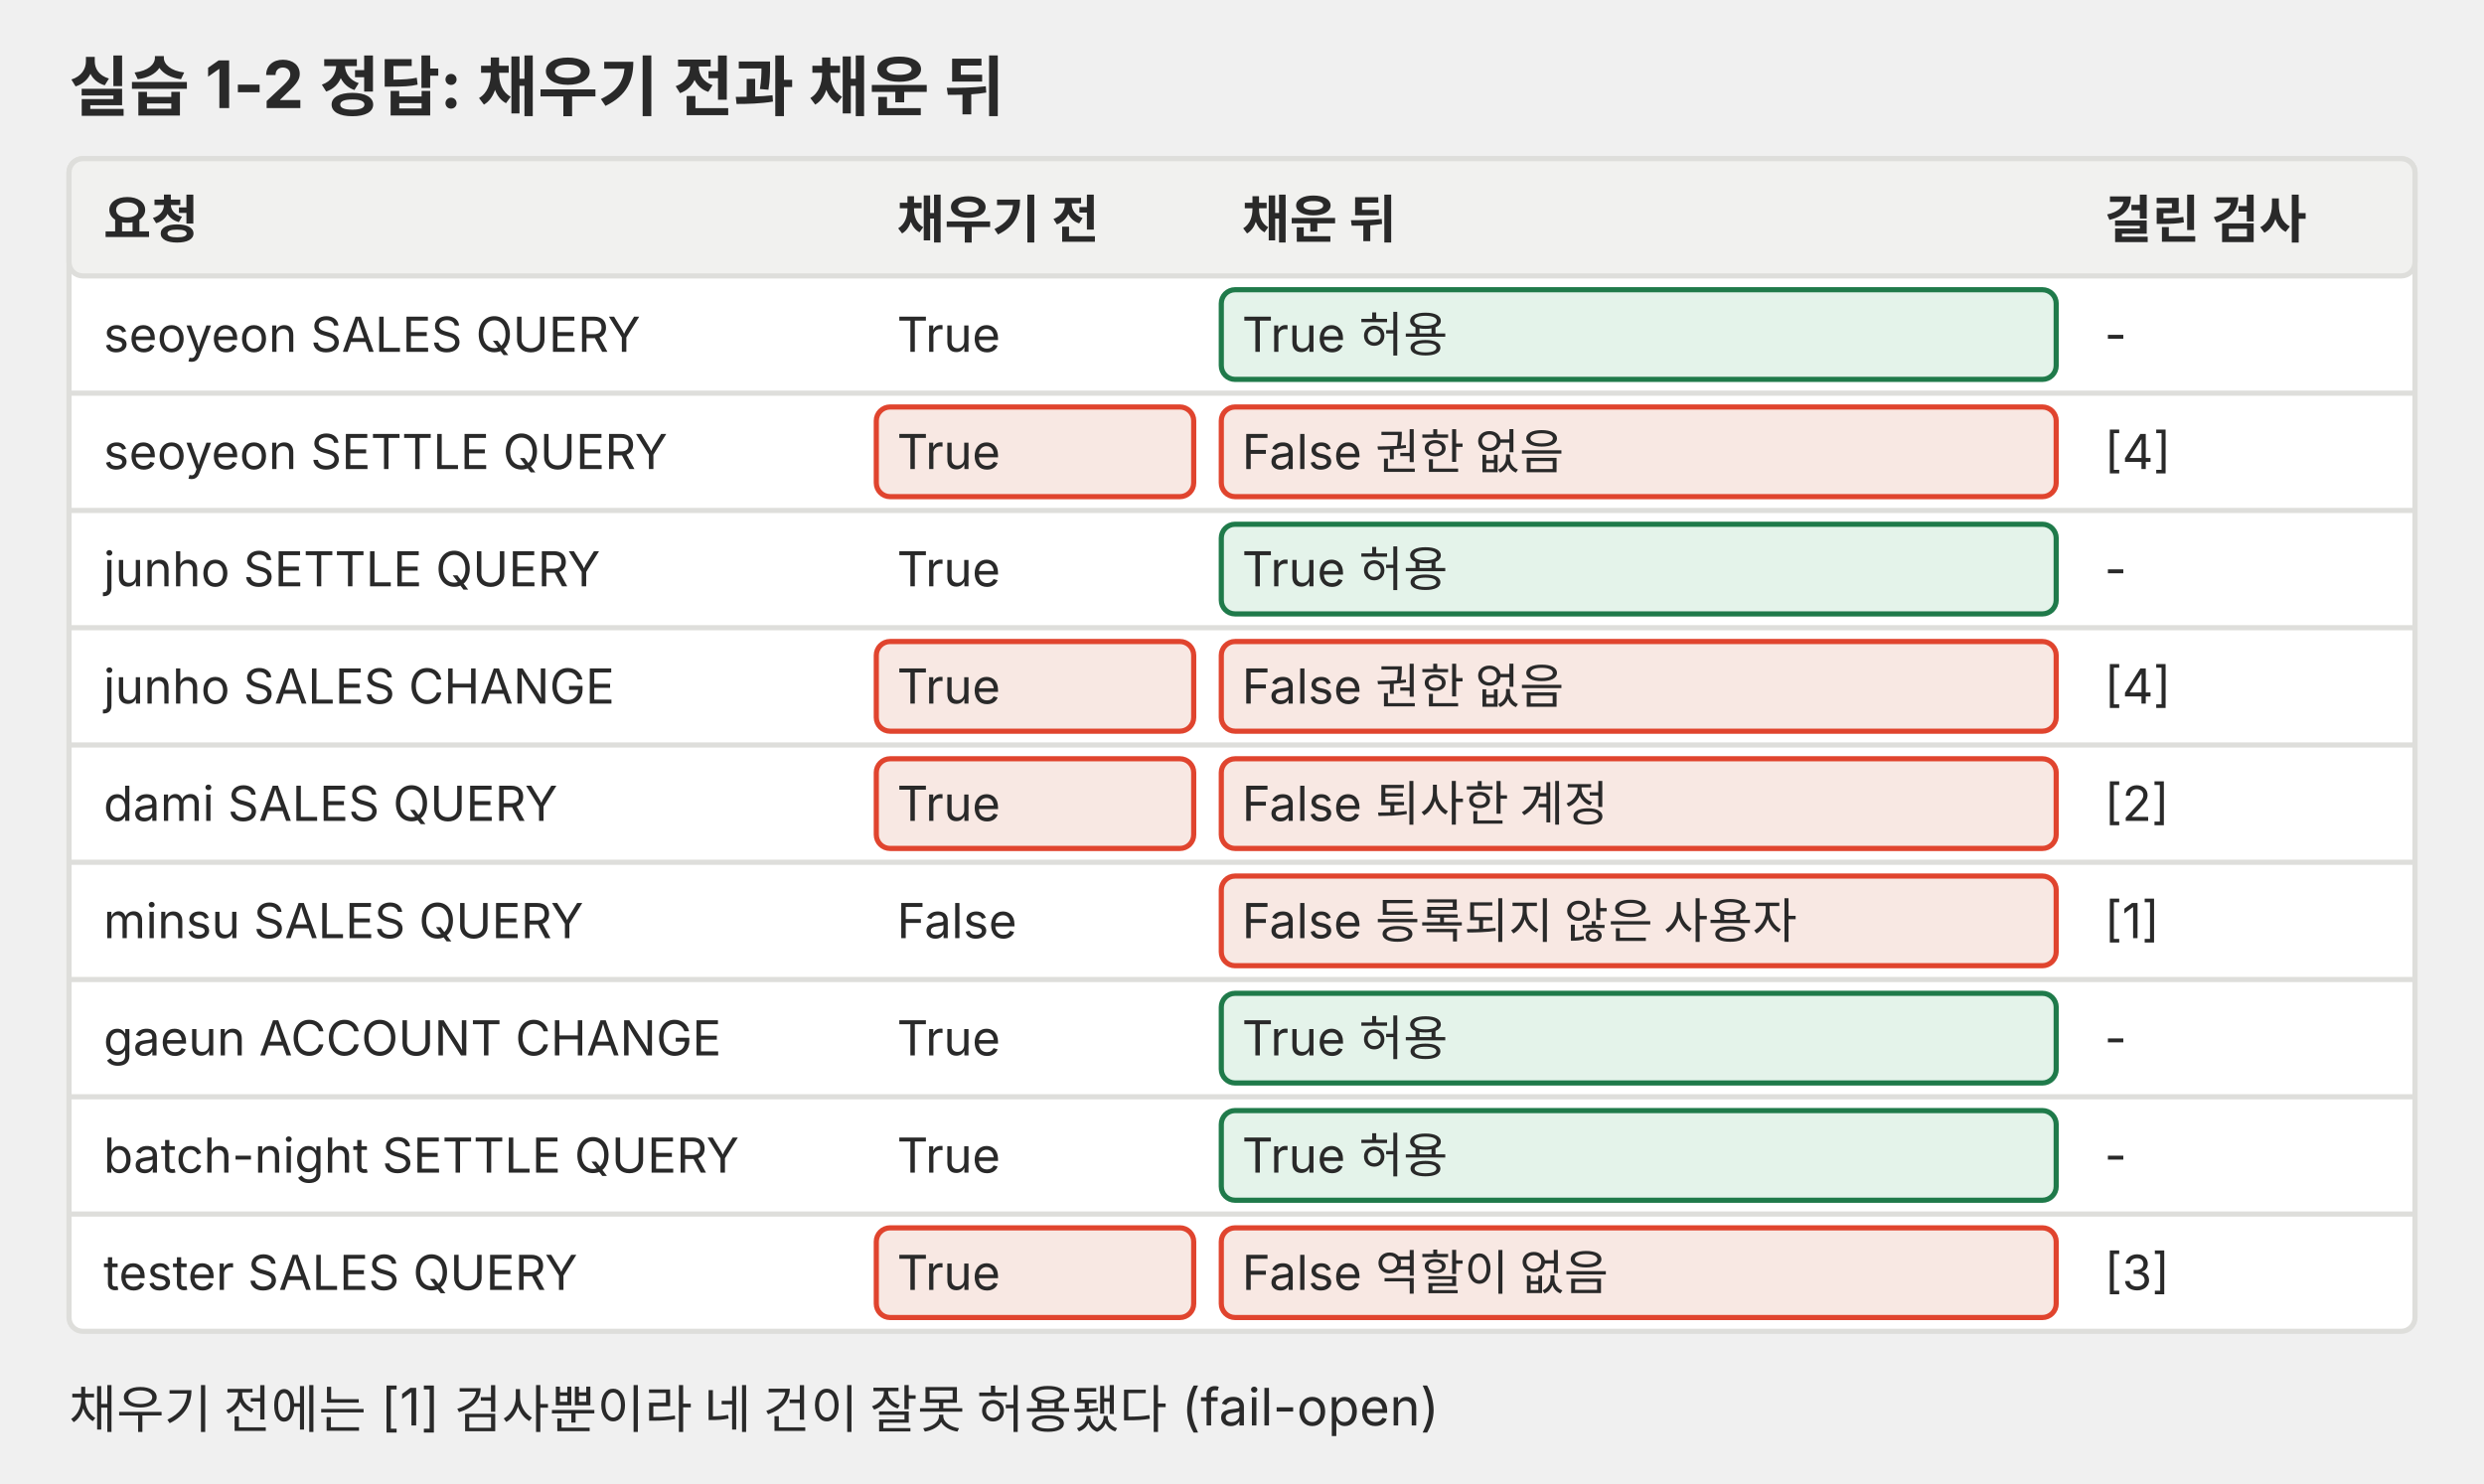
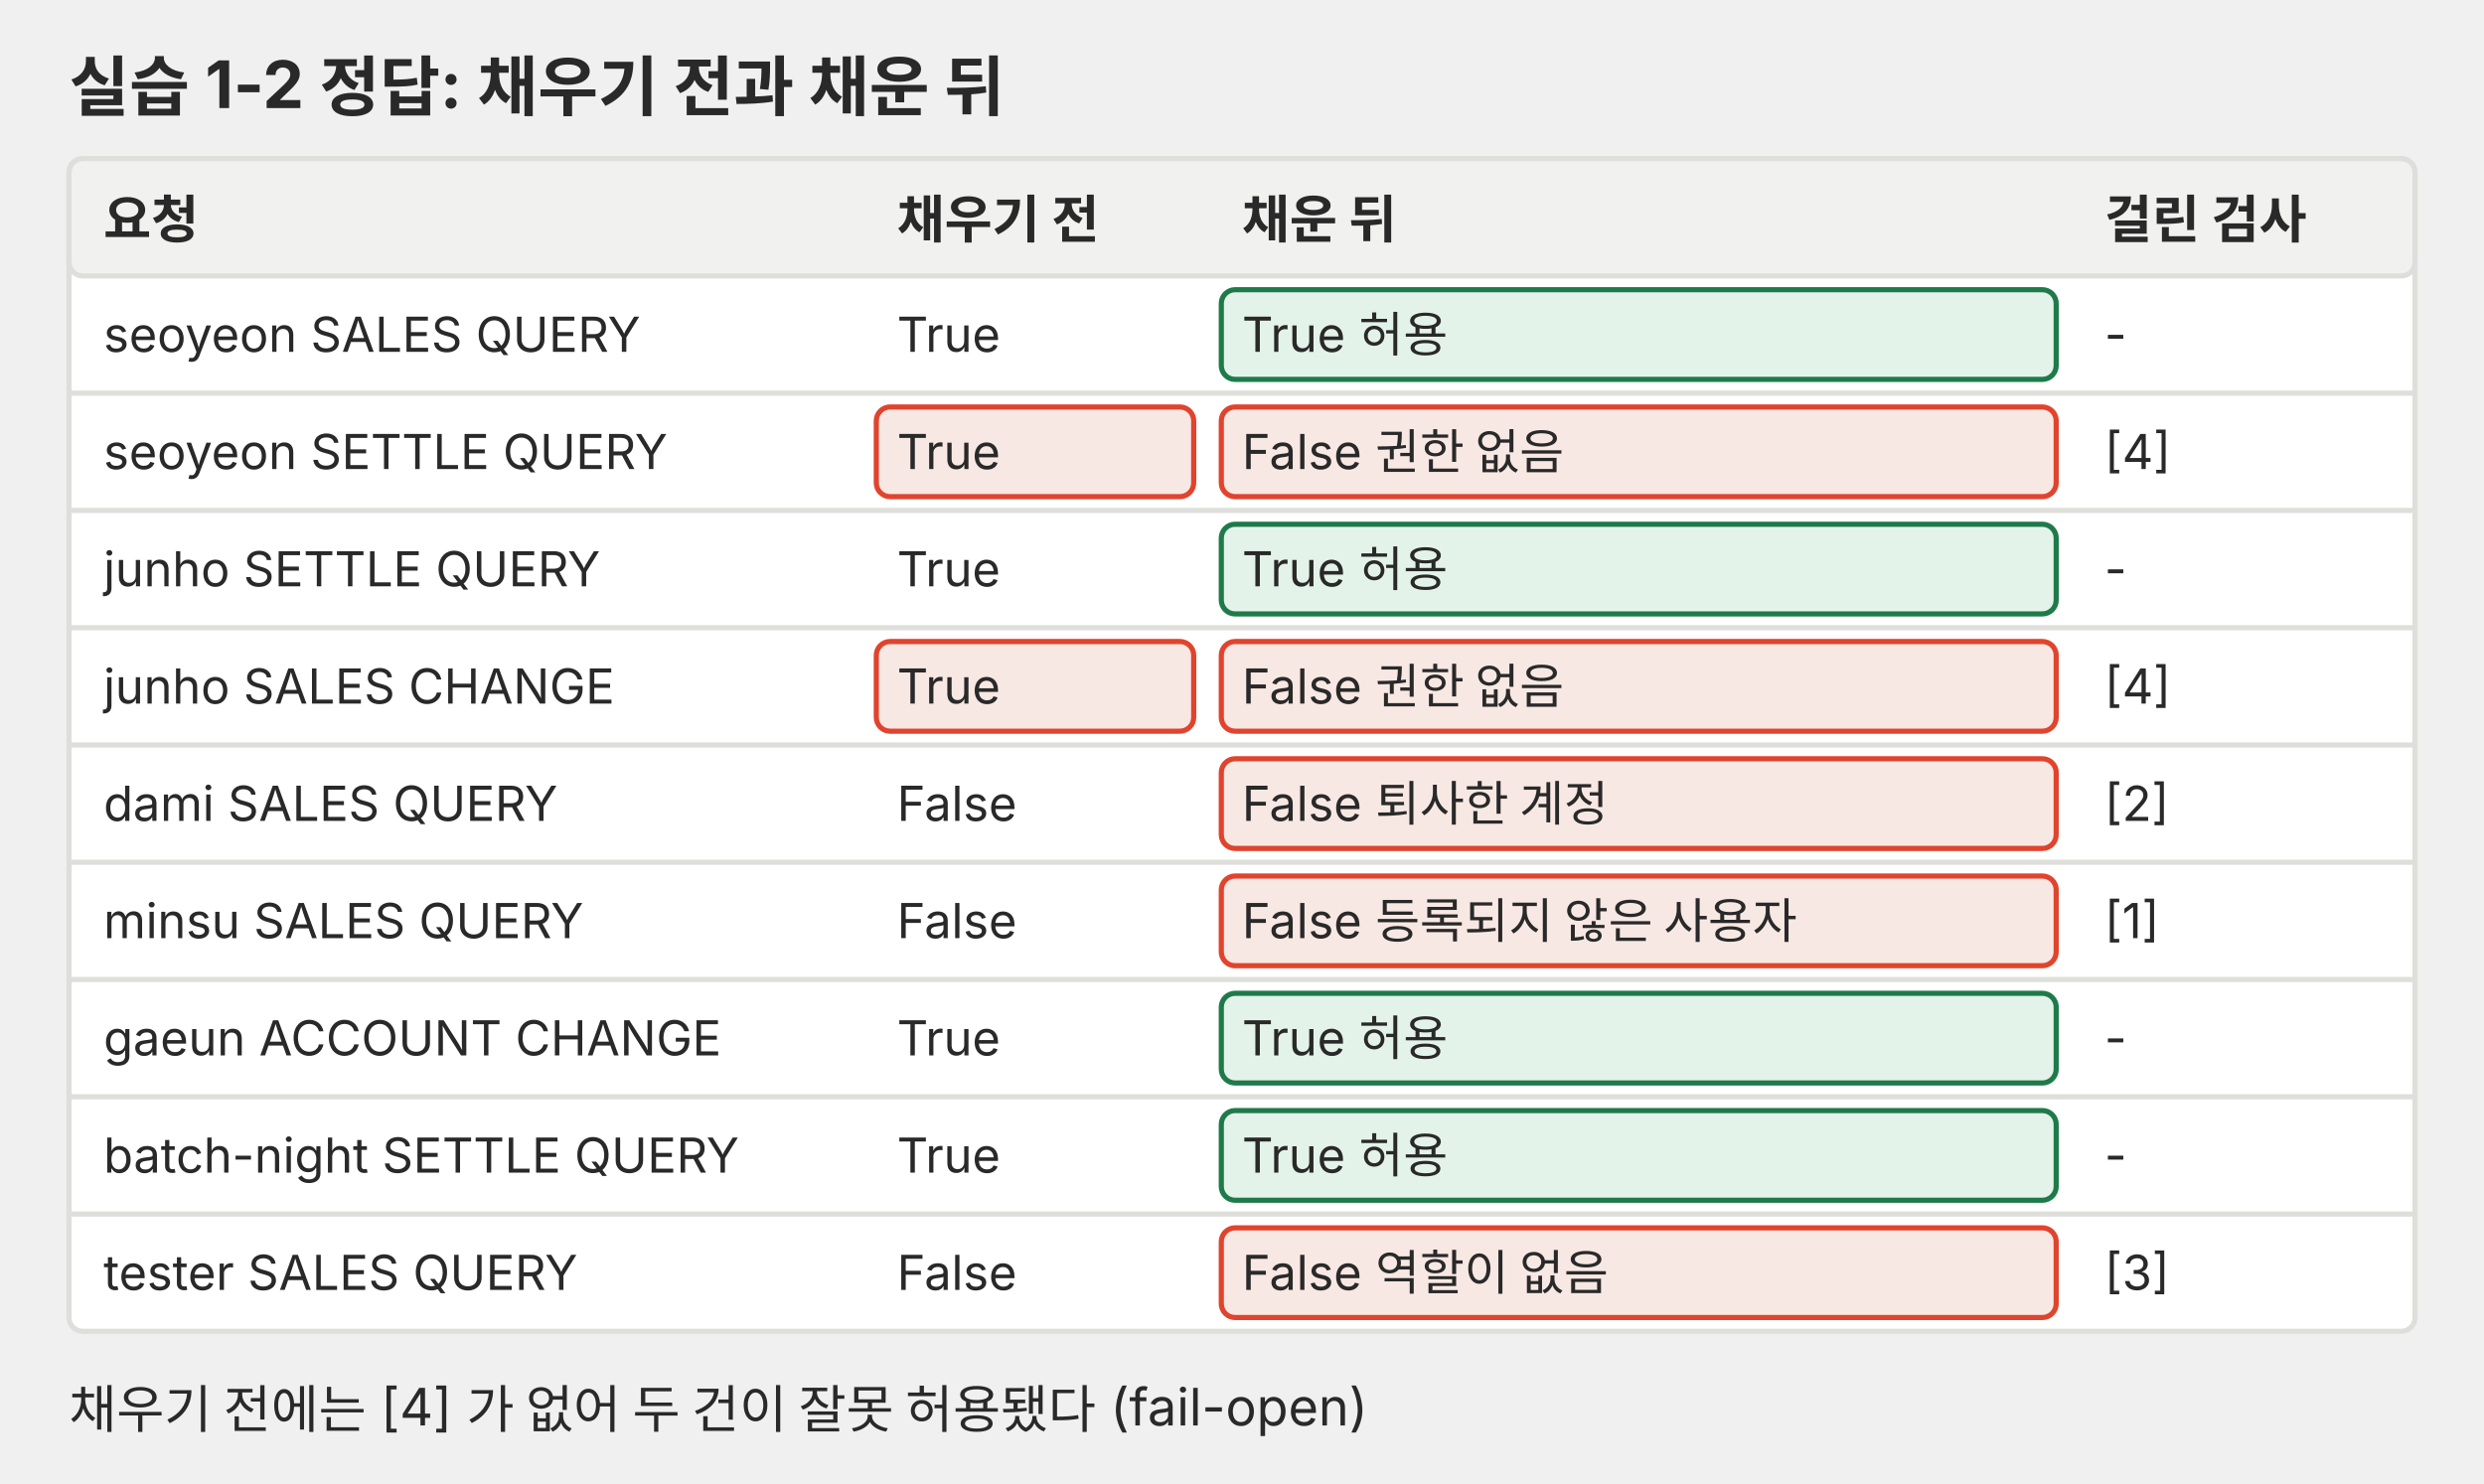
<svg xmlns="http://www.w3.org/2000/svg" viewBox="0 0 720 430" role="img">
  <defs>
    <marker id="a-p03" viewBox="0 0 10 10" refX="9" refY="5" markerWidth="7" markerHeight="7" orient="auto-start-reverse">
      <path d="M0,0 L10,5 L0,10 z" fill="#666660" />
    </marker>
  </defs>
  <g font-family="Pretendard, 'Noto Sans KR', -apple-system, 'Segoe UI', sans-serif">
    <text x="20" y="32" font-size="19" fill="#292929" font-weight="700">실습 1-2 정답: 채우기 전과 채운 뒤</text>
    <rect x="20" y="46" width="680" height="340" rx="4" fill="#ffffff" stroke="#dededb" stroke-width="1.5" />
    <rect x="20" y="46" width="680" height="34" rx="4" fill="#f1f1ef" stroke="#dededb" stroke-width="1.5" />
    <text x="30" y="69" font-size="15" fill="#292929" font-weight="700">요청</text>
    <text x="260" y="69" font-size="15" fill="#292929" font-weight="700">채우기 전</text>
    <text x="360" y="69" font-size="15" fill="#292929" font-weight="700">채운 뒤</text>
    <text x="610" y="69" font-size="15" fill="#292929" font-weight="700">걸린 검사</text>
    <rect x="354" y="84" width="242" height="26" rx="4" fill="#e4f3ea" stroke="#1f7a4a" stroke-width="1.5" />
    <text x="30" y="102" font-size="14" fill="#292929">seoyeon SALES QUERY</text>
    <text x="260" y="102" font-size="14" fill="#292929">True</text>
    <text x="360" y="102" font-size="14" fill="#292929">True 허용</text>
    <text x="610" y="102" font-size="14" fill="#292929">-</text>
    <line x1="20" y1="114" x2="700" y2="114" stroke="#dededb" stroke-width="1.5" />
    <rect x="254" y="118" width="92" height="26" rx="4" fill="#f8e8e3" stroke="#e0442e" stroke-width="1.5" />
    <rect x="354" y="118" width="242" height="26" rx="4" fill="#f8e8e3" stroke="#e0442e" stroke-width="1.5" />
    <text x="30" y="136" font-size="14" fill="#292929">seoyeon SETTLE QUERY</text>
    <text x="260" y="136" font-size="14" fill="#292929">True</text>
    <text x="360" y="136" font-size="14" fill="#292929">False 권한 없음</text>
    <text x="610" y="136" font-size="14" fill="#292929">[4]</text>
    <line x1="20" y1="148" x2="700" y2="148" stroke="#dededb" stroke-width="1.5" />
    <rect x="354" y="152" width="242" height="26" rx="4" fill="#e4f3ea" stroke="#1f7a4a" stroke-width="1.5" />
    <text x="30" y="170" font-size="14" fill="#292929">junho SETTLE QUERY</text>
    <text x="260" y="170" font-size="14" fill="#292929">True</text>
    <text x="360" y="170" font-size="14" fill="#292929">True 허용</text>
    <text x="610" y="170" font-size="14" fill="#292929">-</text>
    <line x1="20" y1="182" x2="700" y2="182" stroke="#dededb" stroke-width="1.5" />
    <rect x="254" y="186" width="92" height="26" rx="4" fill="#f8e8e3" stroke="#e0442e" stroke-width="1.5" />
    <rect x="354" y="186" width="242" height="26" rx="4" fill="#f8e8e3" stroke="#e0442e" stroke-width="1.5" />
    <text x="30" y="204" font-size="14" fill="#292929">junho SALES CHANGE</text>
    <text x="260" y="204" font-size="14" fill="#292929">True</text>
    <text x="360" y="204" font-size="14" fill="#292929">False 권한 없음</text>
    <text x="610" y="204" font-size="14" fill="#292929">[4]</text>
    <line x1="20" y1="216" x2="700" y2="216" stroke="#dededb" stroke-width="1.5" />
-     <rect x="254" y="220" width="92" height="26" rx="4" fill="#f8e8e3" stroke="#e0442e" stroke-width="1.5" />
    <rect x="354" y="220" width="242" height="26" rx="4" fill="#f8e8e3" stroke="#e0442e" stroke-width="1.5" />
    <text x="30" y="238" font-size="14" fill="#292929">dami SALES QUERY</text>
-     <text x="260" y="238" font-size="14" fill="#292929">True</text>
+     <text x="260" y="238" font-size="14" fill="#292929">False</text>
    <text x="360" y="238" font-size="14" fill="#292929">False 퇴사한 계정</text>
    <text x="610" y="238" font-size="14" fill="#292929">[2]</text>
    <line x1="20" y1="250" x2="700" y2="250" stroke="#dededb" stroke-width="1.5" />
    <rect x="354" y="254" width="242" height="26" rx="4" fill="#f8e8e3" stroke="#e0442e" stroke-width="1.5" />
    <text x="30" y="272" font-size="14" fill="#292929">minsu SALES QUERY</text>
    <text x="260" y="272" font-size="14" fill="#292929">False</text>
    <text x="360" y="272" font-size="14" fill="#292929">False 등록되지 않은 사용자</text>
    <text x="610" y="272" font-size="14" fill="#292929">[1]</text>
    <line x1="20" y1="284" x2="700" y2="284" stroke="#dededb" stroke-width="1.5" />
    <rect x="354" y="288" width="242" height="26" rx="4" fill="#e4f3ea" stroke="#1f7a4a" stroke-width="1.5" />
    <text x="30" y="306" font-size="14" fill="#292929">gaeun ACCOUNT CHANGE</text>
    <text x="260" y="306" font-size="14" fill="#292929">True</text>
    <text x="360" y="306" font-size="14" fill="#292929">True 허용</text>
    <text x="610" y="306" font-size="14" fill="#292929">-</text>
    <line x1="20" y1="318" x2="700" y2="318" stroke="#dededb" stroke-width="1.5" />
    <rect x="354" y="322" width="242" height="26" rx="4" fill="#e4f3ea" stroke="#1f7a4a" stroke-width="1.5" />
    <text x="30" y="340" font-size="14" fill="#292929">batch-night SETTLE QUERY</text>
    <text x="260" y="340" font-size="14" fill="#292929">True</text>
    <text x="360" y="340" font-size="14" fill="#292929">True 허용</text>
    <text x="610" y="340" font-size="14" fill="#292929">-</text>
    <line x1="20" y1="352" x2="700" y2="352" stroke="#dededb" stroke-width="1.5" />
-     <rect x="254" y="356" width="92" height="26" rx="4" fill="#f8e8e3" stroke="#e0442e" stroke-width="1.5" />
    <rect x="354" y="356" width="242" height="26" rx="4" fill="#f8e8e3" stroke="#e0442e" stroke-width="1.5" />
    <text x="30" y="374" font-size="14" fill="#292929">tester SALES QUERY</text>
-     <text x="260" y="374" font-size="14" fill="#292929">True</text>
+     <text x="260" y="374" font-size="14" fill="#292929">False</text>
    <text x="360" y="374" font-size="14" fill="#292929">False 역할이 없음</text>
    <text x="610" y="374" font-size="14" fill="#292929">[3]</text>
-     <text x="20" y="414" font-size="15" fill="#292929">채우기 전에는 [1] 검사뿐이라 네 건이 잘못 허용됐다 (fail-open)</text>
+     <text x="20" y="414" font-size="15" fill="#292929">채우기 전에는 [4] 가 없어 두 건이 잘못 허용됐다 (fail-open)</text>
  </g>
</svg>
